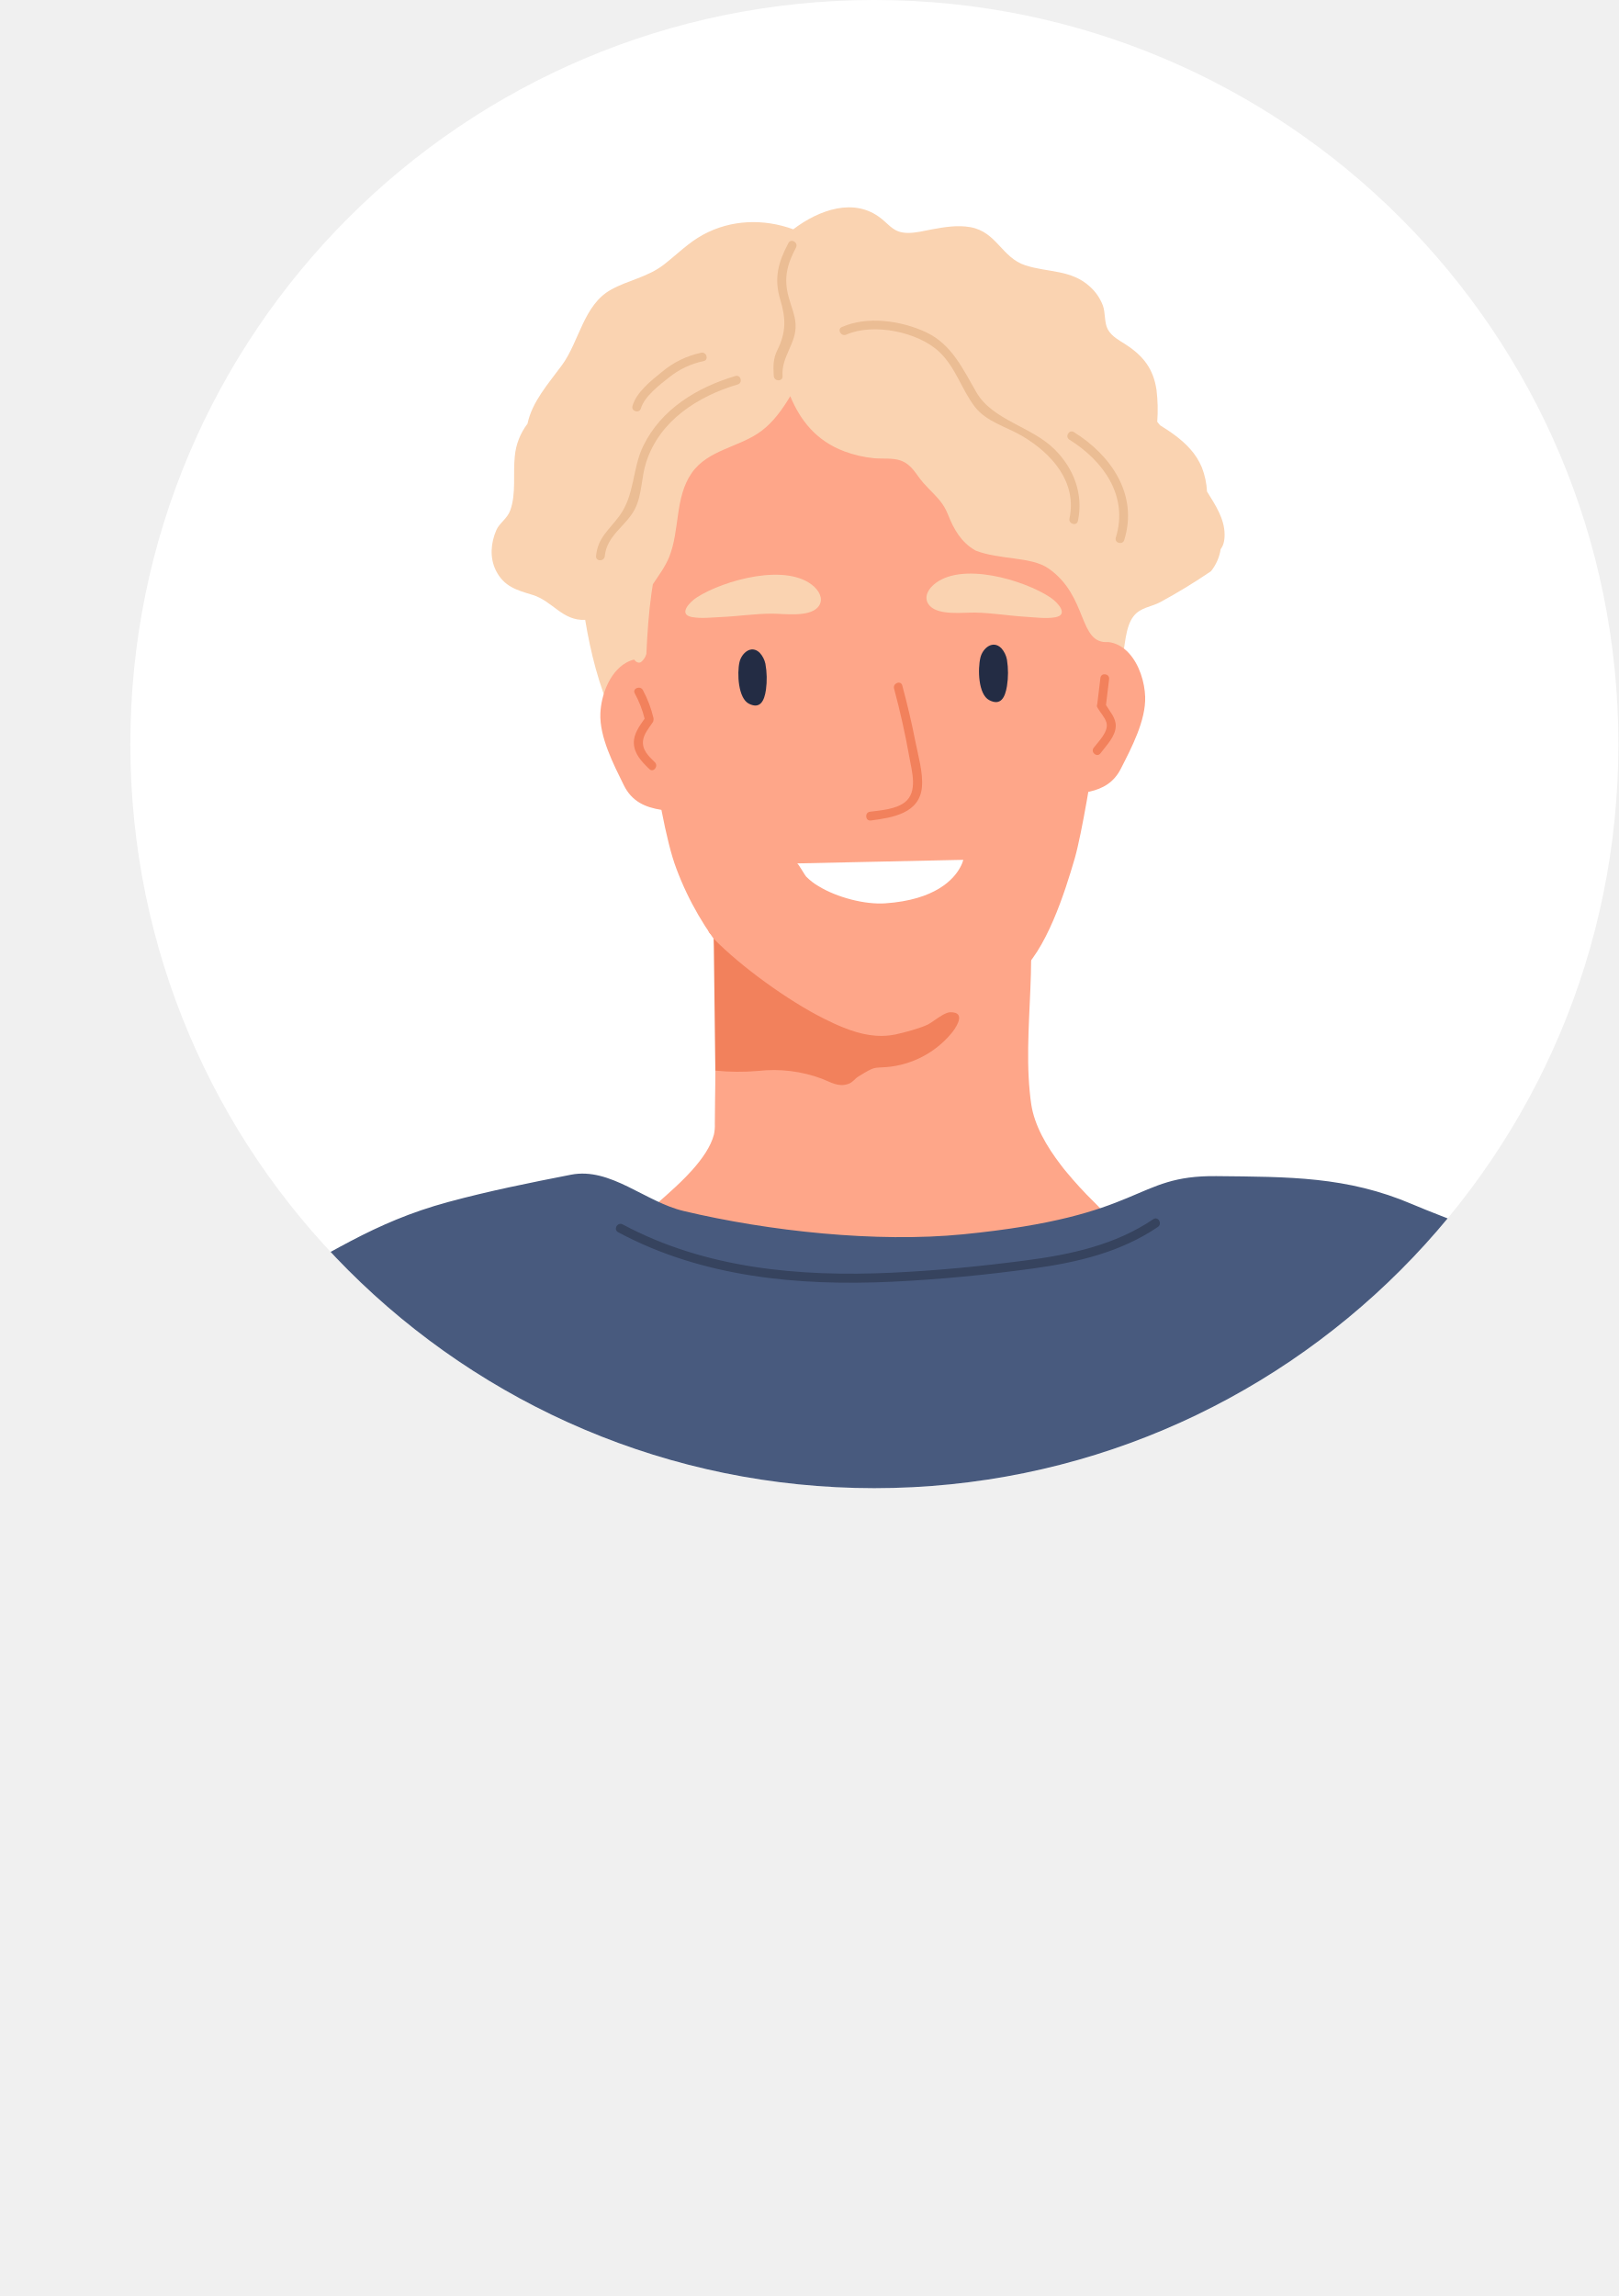
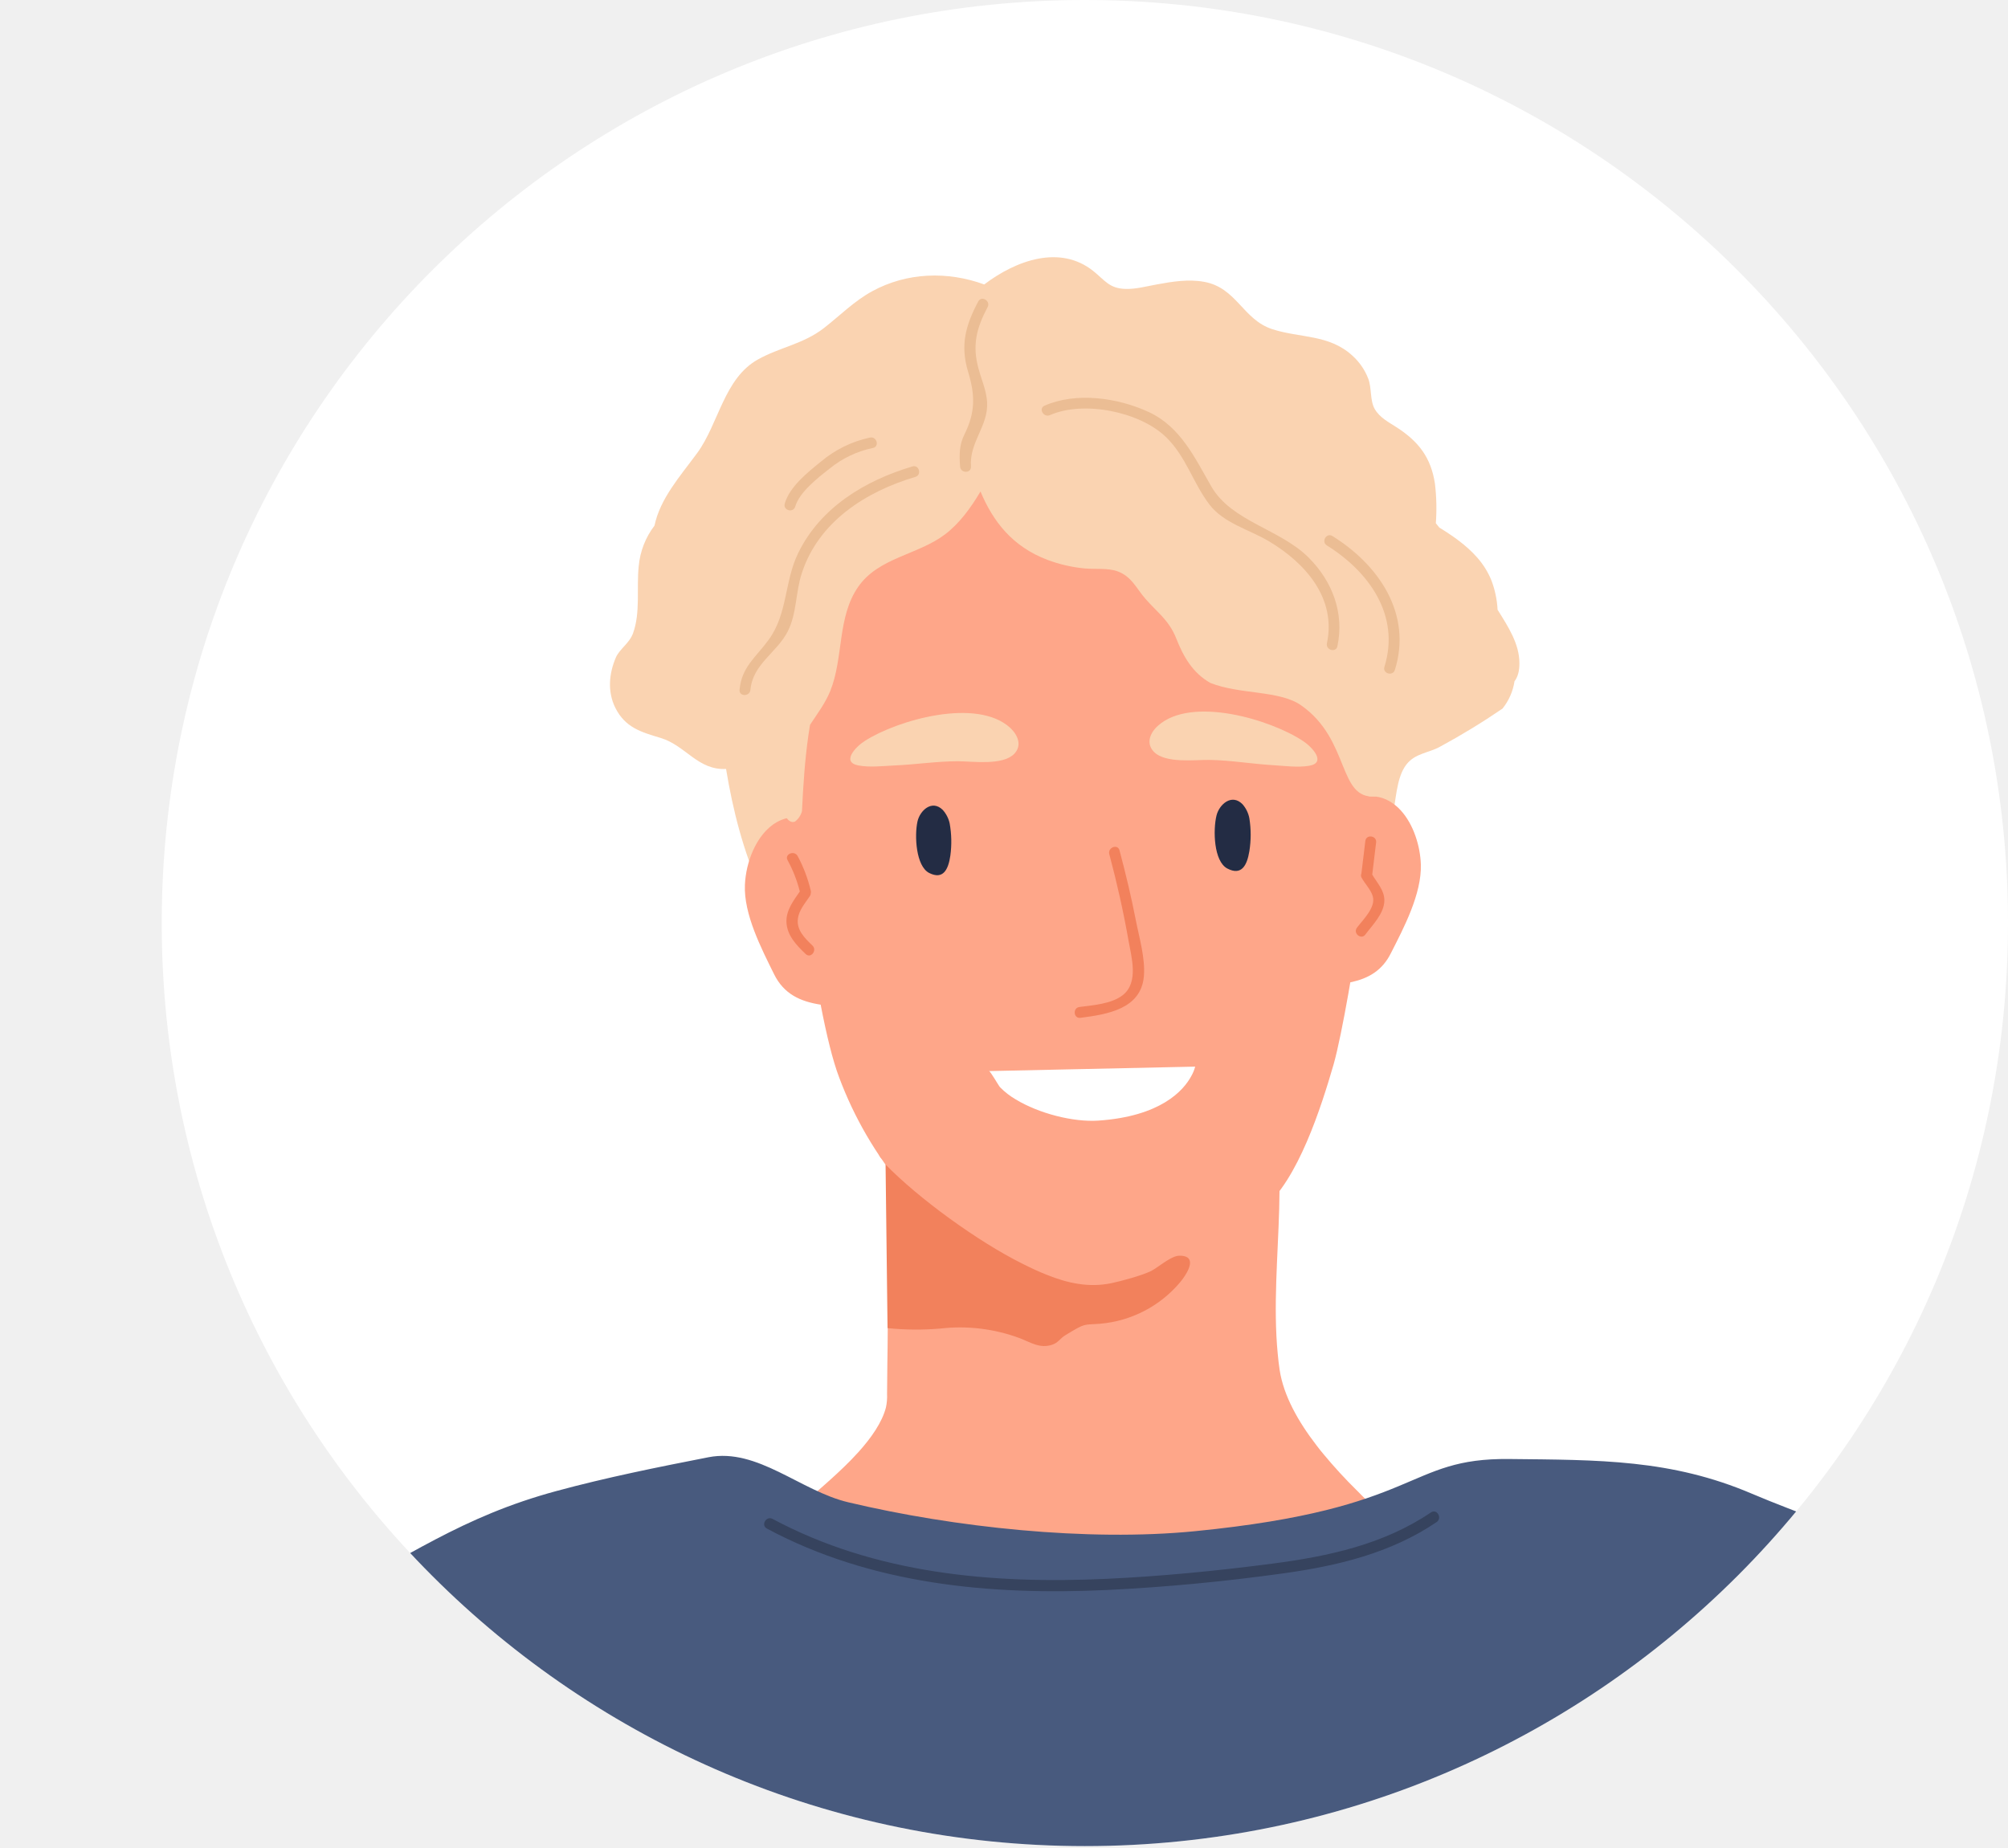
- <svg xmlns="http://www.w3.org/2000/svg" viewBox="0 0 712.64 1010.93">
+ <svg xmlns="http://www.w3.org/2000/svg" viewBox="0 0 712.64 655.84">
  <defs>
    <style>.cls-1{fill:none;}.cls-2{clip-path:url(#clip-path);}.cls-3{fill:#fff;}.cls-4{fill:#fad3b1;}.cls-5{fill:#fea689;}.cls-6{fill:#232c44;}.cls-7{fill:#f2815c;}.cls-8{fill:#ebbd94;}.cls-9{fill:#485a7e;}.cls-10{fill:#36435e;}</style>
-     <clipPath id="clip-path" transform="translate(57.4)">
+     <clipPath id="clip-path" transform="translate(57.4 0)">
      <circle class="cls-1" cx="327.62" cy="327.62" r="327.62" />
    </clipPath>
  </defs>
  <g id="Layer_2" data-name="Layer 2">
    <g id="Layer_1-2" data-name="Layer 1">
      <g class="cls-2">
        <circle class="cls-3" cx="385.02" cy="327.62" r="327.62" />
-         <path class="cls-4" d="M474.09,216.41a33.93,33.93,0,0,0-2.25-10.57,28.33,28.33,0,0,0-5.15-8.14c-3.72-4.19-8.46-7.49-13.27-10.45-.42-.51-.84-1-1.24-1.54a72.38,72.38,0,0,0-.33-14.11c-1.41-9.21-5.79-14.85-13.41-19.82-2.9-1.9-6.21-3.51-8-6.7-1.66-3-1-7.39-2.23-10.63a21.19,21.19,0,0,0-5.71-8.28c-8.27-7.54-18.48-6.14-28.35-9.33-10.47-3.39-12.66-14.76-24.26-16.82-5.61-1-11.22-.08-16.76.94-3.62.65-7.32,1.68-11,1.59-5.87-.14-7.43-3.09-11.52-6.35-11.75-9.4-27.28-3.9-38.71,4.76-13-4.75-27.41-4.32-39.74,2.4-6.41,3.48-11.51,8.7-17.21,13.13-7.3,5.64-15.6,6.77-23.34,11.08-12.08,6.72-13.91,22.78-21.59,33.25-6.14,8.34-13.12,16.11-15.14,25.74a27.82,27.82,0,0,0-5.6,14.39c-.82,7.7.67,16.37-2,23.77-1.3,3.63-4.8,5.61-6.12,8.67-2.44,5.7-3,12.07-.22,17.76,3.55,7.14,9.24,8.7,16.16,10.78,8.87,2.7,13.13,11.51,23.2,11,0,0,0,.09,0,.13,2.41,14.52,6,28.69,12.15,42.6,1,2.23,2,4.44,3.13,6.66a221.81,221.81,0,0,0,22.76,36.4c7.08,9.1,16.24,16,28.06,12.78a1.55,1.55,0,0,0,.58-.31c1,.86,2,1.68,3,2.46,27.72,20.79,64.41,20,97,16.67,14.06-1.43,28.88-3.73,40.69-12.25,10.92-7.89,3.57-11.45,8.14-23.92,3.22-8.8,7.41-18.39,11.75-28.33,1.7-12.18,6-23.55,9.08-35.43,1.44-5.61,1.34-14.29,5.13-19.09,3.08-3.91,7.63-4,11.66-6.14a252.87,252.87,0,0,0,22.42-13.66,20.45,20.45,0,0,0,4.25-9.7c1.12-1.46,1.77-3.52,1.74-6.5C481.8,228.48,477.89,222.49,474.09,216.41ZM231.32,341.83c-2.56-3.94-5-8-7.3-12,5.3,3.83,11.77,6.88,15.87,10.89,8.69,8.5,15.11,18.91,23.7,27.39C248.38,370.67,238.55,353,231.32,341.83Z" transform="translate(57.4)" />
-         <path class="cls-5" d="M424.42,331.86c.13-1.14.25-2.25.37-3.39.35-3.4.68-6.85,1-10.3.18-1.95.34-3.89.5-5.86v0c.42-4.88.81-9.78,1.17-14.67v0c.35-5,.69-9.9,1-14.79a.29.29,0,0,1,0-.16c2.62-43,2.87-81.11,1.31-84.4-6.45-13.61-16.7-19.81-28.42-27.42q-3-2-6.2-4.11c-1.67-1.15-3.39-2.37-5.1-3.65-12.05-9-28.4-10-42.89-9.46-33.65,1.3-66.31,4.72-95.19,23.66a100.49,100.49,0,0,0-11.42,8.62c-1,.89-2,1.8-3,2.75A59.65,59.65,0,0,0,227,202.31a37.78,37.78,0,0,0-4.58,16.24v0c-.56,7.84.49,15.8-.47,24.74,0,.27-.06.56-.07.89-.45,6.73.65,24.75,2.78,45.9.11,1,.21,2.1.31,3.15h0c.38,3.79.8,7.67,1.26,11.58.61,5.26,1.26,10.57,2,15.84.63,4.78,1.3,9.54,2,14.19,0,.3.09.6.13.89.15,1,.3,2,.45,3,.5,3.23,1,6.39,1.56,9.46.48,2.84,1,5.6,1.5,8.25,0,.08,0,.16,0,.24,2.07,10.7,4.27,19.76,6.53,25.69a134,134,0,0,0,22.81,39.19c13.51,15.87,30.81,27.47,51,30.94a77.1,77.1,0,0,0,24.85.19A110.41,110.41,0,0,0,354,449.31c3.23-1,6.39-2.07,9.44-3.32,10.28-4.17,19.1-10.42,27.36-17,12.45-10,20.74-36.21,25.09-51.17C419,366.89,423.82,337.57,424.42,331.86Z" transform="translate(57.4)" />
-         <path class="cls-5" d="M492.09,574.84c-1.72-3.51-6.18-5.22-9.55-6.48-7.65-2.91-15.3-5.4-22.63-9.16-15.26-7.82-23.64-18.1-35.81-30.19a170.72,170.72,0,0,1-11.86-12.92c-.85-1-1.68-2.05-2.48-3.12-6.36-8.25-11.66-17.5-13.06-26.72-.28-1.87-.51-3.8-.68-5.72-1.63-16.65.06-34.76.52-51.56q.09-3.21.11-6.35c.05-13.21-.57-26.65.26-39.84,0,0,.27-4.2.39-6.29.17-2.85-4.25-3.5-4.42-.63-.11,1.56-.19,3.11-.29,4.66-7.81-2.89-24.44-2-33.87-.69-4.19.6-8.09,1.23-11.33,1.67-14,1.86-29.8,3.73-44.91,7.45-13,3.16-31.34,7.69-41.84,14.7-.11-4-.21-8.11-.34-12.17-.08-2.86-4.51-2.28-4.43.58.15,4.92.27,9.84.41,14.78-.35.26-.7.49-1,.77a2.3,2.3,0,0,0,1.14,4c.48.07.81,3.8,1,9.65a2.08,2.08,0,0,0,0,.25c0,1,.06,2.14.08,3.29,0,.44,0,.86,0,1.3s0,1.19,0,1.8c0,1.19,0,2.42.06,3.7a.72.72,0,0,0,0,.21c0,1.82,0,3.7.05,5.63a1.08,1.08,0,0,0,0,.18c0,3.09,0,6.31,0,9.59,0,.25,0,.5,0,.76,0,2.93,0,5.89,0,8.84,0,.17,0,.35,0,.53,0,2,0,4,0,6s0,4.1,0,6c0,.66,0,1.32,0,2,0,4.76-.1,9.14-.14,12.83-.05,5.28-.1,9.1-.1,10.54a18.83,18.83,0,0,1-.4,4.85c-1.37,5.25-5.1,10.63-9.66,15.72q-1.35,1.47-2.76,2.94c-6,6.12-12.74,11.67-17.46,15.92-19.08,17.13-35.45,30.52-61,34.72-2.6.43-2.32,4.18-.05,4.42a1.92,1.92,0,0,0,1.79,1.57c-.67-.08,5.6,10.38,6,10.7,5.68,5.3,14.08,8.86,21,12.17a194.53,194.53,0,0,0,51,16.36c18.1,3.15,36.24,3.14,54.33,1.76,1.36-.09,2.73-.21,4.11-.33,17.82-1.57,35.61-4.36,53.3-6.7,38.28-5,77.08-9,114.43-19.1C477.63,588.22,497.38,585.51,492.09,574.84Z" transform="translate(57.4)" />
-         <path class="cls-6" d="M386,302.11a37,37,0,0,0,0-11.67,10.51,10.51,0,0,0-2.44-5c-3.82-3.88-8.25.06-9.22,4-1.27,5.13-1,16.29,3.85,18.83C383.22,310.89,385.17,307.18,386,302.11Z" transform="translate(57.4)" />
-         <path class="cls-6" d="M279.88,303.68a36.61,36.61,0,0,0-.24-11.41,10.4,10.4,0,0,0-2.5-4.85c-3.81-3.7-8.05.25-8.92,4.13-1.12,5-.58,15.93,4.18,18.31C277.33,312.32,279.16,308.65,279.88,303.68Z" transform="translate(57.4)" />
-         <path class="cls-3" d="M293.6,380.16c.55.08,3.38,5.19,3.95,5.77a26.34,26.34,0,0,0,5.54,4.29c8.14,4.95,20.35,8.12,29.28,7.52,22.18-1.5,30.25-10.68,33-15.77a13.81,13.81,0,0,0,1.4-3.39Z" transform="translate(57.4)" />
-         <path class="cls-7" d="M363.39,446a6.43,6.43,0,0,0-2.34-.31c-1.82,0-4.78,2-7.1,3.63a28.51,28.51,0,0,1-2.77,1.78c-3.4,1.64-10.4,3.55-14.11,4.33-8,1.69-15.61,0-22.91-2.94-3-1.17-5.92-2.56-8.78-4-15.62-7.77-36.74-23.08-48.49-35.16l.7,58.06a99.75,99.75,0,0,0,18.85.14A60.7,60.7,0,0,1,304.6,475c3.81,1.48,7.08,3.72,11.37,2.3,2.25-.73,2.81-2.23,4.74-3.4,7.41-4.51,6.23-3.58,12.39-4.07a41.75,41.75,0,0,0,28.22-14.59C363.48,452.7,367,447.31,363.39,446Z" transform="translate(57.4)" />
-         <path class="cls-5" d="M446.86,306.77c-.21-6.32-2.53-14.16-7.18-19.2a16.63,16.63,0,0,0-3.93-3.18,12.94,12.94,0,0,0-5.05-1.69,11.81,11.81,0,0,0-2.22-.05l-.18,0c-4.63.45-8.81,3.56-12.62,7.06-1.82,1.67.49,4.77,2.31,3.1,2.64-2.41,3.66-3.34,5.5-3.53-3,6.33-2.51,15.79-3.83,21.92-1.36,6.35-2.72,12.6-3.52,18.93a76.58,76.58,0,0,0-.52,15.25.65.65,0,0,0,.06.24c-.66.08-1.31.16-2,.2-2.49.2-2,4,.49,3.84a60.57,60.57,0,0,0,8.26-1.12c5.83-1.34,10.69-4,13.79-10.21C440.81,329.31,447.2,317.24,446.86,306.77Z" transform="translate(57.4)" />
-         <path class="cls-5" d="M239.76,353.48l-2-.2a1.14,1.14,0,0,0,.06-.25,76.71,76.71,0,0,0-.27-14.31c-.7-6.66-2.07-13.21-3.44-19.91-1.25-6.15-.68-15.62-3.58-22,1.83.21,2.82,1.15,5.44,3.59,1.83,1.71,4.16-1.38,2.35-3.06a35.54,35.54,0,0,0-7.2-5.46,14,14,0,0,0-6.52-1.81,11.29,11.29,0,0,0-2.54.28,13.49,13.49,0,0,0-3.74,1.44c-3.84,2.15-6.66,6-8.54,10.24a33.85,33.85,0,0,0-2.81,12c-.46,10.45,5.83,22.58,10.3,31.65,3.53,7.22,9.43,9.78,16.57,10.91a.27.27,0,0,0,.17,0c1.66.27,3.39.46,5.19.62a.11.11,0,0,0,.1,0C241.72,357.43,242.19,353.69,239.76,353.48Z" transform="translate(57.4)" />
-         <path class="cls-7" d="M433.91,319.68c.07-3.67-2.58-6.29-4.3-9.27q.69-5.7,1.37-11.39c.3-2.46-3.52-3-3.82-.54q-.71,5.79-1.4,11.59a1.54,1.54,0,0,0,.09,1.49c1.16,2.11,3.25,4.21,3.94,6.52,1.19,4-3.52,8.37-5.62,11.21-1.48,2,1.55,4.4,3,2.4C429.75,328.24,433.82,324.25,433.91,319.68Z" transform="translate(57.4)" />
-         <path class="cls-7" d="M230.94,335.6c-2.71-2.6-5.71-5.48-5.17-9.56.39-3,2.6-5.53,4.26-8a1.85,1.85,0,0,0,.32-1,1.73,1.73,0,0,0,0-.88,50.21,50.21,0,0,0-4.66-12.31c-1.17-2.16-4.76-.73-3.58,1.46a46.29,46.29,0,0,1,4.34,11.11c-2.26,3.25-4.87,6.68-4.74,10.79.15,4.78,3.57,8.28,6.82,11.4C230.34,340.36,232.72,337.31,230.94,335.6Z" transform="translate(57.4)" />
-         <path class="cls-4" d="M301.16,258.37c-11.76-10.89-40-2.84-51.59,4.58-3.5,2.24-8.38,7.58-2.34,8.73,4.09.77,8.77.18,12.89,0,7.44-.32,15-1.49,22.41-1.49,5.24,0,15.82,1.61,20-2.6C305.37,264.67,303.94,261,301.16,258.37Z" transform="translate(57.4)" />
-         <path class="cls-4" d="M352.07,266.79c4.07,4.28,14.68,2.84,19.92,2.93,7.44.13,14.95,1.42,22.39,1.86,4.11.25,8.78.91,12.88.21,6.06-1.05,1.27-6.47-2.2-8.77-11.45-7.61-39.57-16.12-51.5-5.43C350.73,260.12,349.25,263.83,352.07,266.79Z" transform="translate(57.4)" />
-         <path class="cls-7" d="M345.68,326.5c-1.62-8.31-3.59-16.52-5.77-24.69-.64-2.4-4.26-1-3.62,1.36,2.71,10.13,5,20.34,6.82,30.66,1,5.73,3.74,14.86-2.05,19.38-4,3.13-10.6,3.58-15.36,4.2-2.47.32-2.12,4.17.35,3.85,9.6-1.24,21.46-3.14,22.51-14.68C349.13,340.22,346.89,332.71,345.68,326.5Z" transform="translate(57.4)" />
-         <path class="cls-4" d="M445.62,261.3c-1.08.27-13.72,21.3-14.92,21.39-13.44,1.07-8.78-20.07-26.35-32.36-7.67-5.37-21.59-3.75-32.19-7.93-6.33-3.61-9.57-9.34-12.14-15.87a23.44,23.44,0,0,0-2.3-4.39c-2.35-3.5-5.31-5.86-8.58-9.58s-4.92-8-10-9.8c-3.33-1.21-8-.67-11.61-1a51.93,51.93,0,0,1-13.23-3.06C301.92,194,295,185.06,290.58,174.45c-3.5,5.88-7.51,11.4-12.67,15.28-9.64,7.26-23.47,8.13-30.72,18.53-7.51,10.76-5.16,25.18-9.93,37-1.78,4.38-4.61,8.08-7.18,12-.2,1.21-.38,2.45-.57,3.66-1.27,8.92-1.86,17.94-2.29,27a6.9,6.9,0,0,1-2.46,3.67c-3,1.31-5-5.16-5.3-7.06-.55-3.36,0-6.84.43-10.2,0-2.55,0-5.1.16-7.67q.07-1.31.18-2.61c-1,.73-2.65.6-2.93-1-2.14-12.4-6.81-26.7-4.51-39.36,1.81-10,7.56-18.3,14-25.9a49.6,49.6,0,0,1,7.4-16.81c9-12.92,23.4-20.55,36.61-28.36s24.72-16.67,39.7-8.16c11-1.3,22.52-.47,33.4,0,14,.58,28.38,1.24,42.16,4a69.64,69.64,0,0,1,32.47,15.92c4.34,3.71,10.54,8.34,13.53,13.35,2.79,4.68,1.89,10.08,4.36,14.95s6.27,8.75,7.85,14.26c1.54,5.36,1.49,11,1.39,16.59a58,58,0,0,1-2.3,16c-1.83,6.17-2,11.06.32,17.18C444.31,258.34,445,259.79,445.62,261.3Z" transform="translate(57.4)" />
-         <path class="cls-8" d="M292.92,142.69c-.25-4.1-1.94-7.8-3-11.7-2.34-8.35-.83-14.4,3.19-22,1.16-2.19-2.16-4.18-3.33-2-4.5,8.5-6.46,15.51-3.59,25,2.48,8.16,2.63,14.27-1.29,22.16-1.89,3.79-1.86,7.19-1.57,11.44.17,2.46,4,2.51,3.87,0C286.56,156.88,293.44,151.2,292.92,142.69Z" transform="translate(57.4)" />
-         <path class="cls-8" d="M266.43,165.55c-16.79,5-32.61,14.49-40.54,30.72-4.95,10.13-3.69,21.47-10.49,30.81-4.53,6.21-9.6,9.64-10.33,17.75-.22,2.48,3.64,2.49,3.86,0,.83-9.15,9.4-13.2,13.23-20.7,3.26-6.41,2.77-13.92,5-20.67,5.93-18.31,22.76-29,40.32-34.2C269.8,168.58,268.82,164.84,266.43,165.55Z" transform="translate(57.4)" />
-         <path class="cls-8" d="M251.38,155.3a39.85,39.85,0,0,0-17.49,8.59c-4.67,3.77-11.07,8.87-12.78,14.85-.69,2.4,3,3.45,3.72,1.06,1.47-5.15,8.24-10.39,12.29-13.55A35.78,35.78,0,0,1,252.38,159C254.81,158.55,253.82,154.82,251.38,155.3Z" transform="translate(57.4)" />
-         <path class="cls-8" d="M407.05,197.92c-10.11-10.14-27.37-12.82-34.53-25.22-5.89-10.21-10.89-21.18-22.21-26.45-11-5.11-25.81-7.19-37-2.26-2.27,1-.34,4.34,1.92,3.35,11.93-5.24,31.69-1.26,41.06,7.68,7.24,6.92,9.67,16.39,15.57,24.09,5.08,6.64,14.12,8.84,21.07,13,12.86,7.66,24,20.13,20.6,36.19-.52,2.43,3.2,3.5,3.72,1.06C419.74,217.55,415.46,206.34,407.05,197.92Z" transform="translate(57.4)" />
-         <path class="cls-8" d="M415.49,190.26c-2.12-1.32-4.09,2-2,3.32,14.94,9.32,26.13,24.81,20.44,43.12-.74,2.38,3,3.43,3.72,1.06C443.85,217.87,431.93,200.51,415.49,190.26Z" transform="translate(57.4)" />
-         <path class="cls-9" d="M-42.66,641.25c16.53,4.73,33.3,8.64,50.2,11.86q12.71,2.43,25.51,4.36c2.75.41,5.78,1.11,8.55,1.24-.3,0-6.45-.82-2.28-.31s8.6,1.07,12.9,1.56c61.67,6.95,123.85,7,185.83,6.5,61.15-.53,122.31.1,183.46-.51,31.75-.32,63.5-1.23,95.18-3.5,15.79-1.13,31.56-2.61,47.28-4.54l4.36-.56,2.26-.32q5.07-.74,10.14-1.54,11.5-1.82,22.94-4,15-2.94,29.89-6.71-3.31-28.34-7.94-56.55c-1.86-11.45-.79-30.63-12.31-37.1-15.15-8.52-32.91-14.12-48.9-20.94-28.74-12.28-54.35-12-86.12-12.34-37.1-.42-30.75,17.65-111.6,25.62-38.15,3.76-85.56-1.35-123-10.25-17-4-32.23-19.39-49.64-16-18.1,3.54-36.18,7.17-54,12-33.63,9.1-52.69,23.43-83.88,39.51C14.38,590.26-25.9,615.79-57.4,636.76-52.51,638.32-47.6,639.83-42.66,641.25Z" transform="translate(57.4)" />
-         <path class="cls-9" d="M639.31,718.87c0-.82,0-1.65-.07-2.47-7.11,1.58-14.23,3-21.36,4.34Q628.59,719.84,639.31,718.87Z" transform="translate(57.4)" />
-         <path class="cls-9" d="M433.6,1010.93c3.95-.45,7.91-.88,11.86-1.37q4.23-.51,8.46-1.07l.48-.06.45-.06q-15-.81-29.93-1.75-15.18,1.49-30.38,2.71Q414.07,1010.08,433.6,1010.93Z" transform="translate(57.4)" />
-         <path class="cls-10" d="M450.44,536.81c-16.78,11.36-36.36,15.57-56.17,18.16-19.56,2.55-39.28,4.5-59,5.41-40.65,1.87-82.06-1.77-118.48-21.27-2.26-1.2-4.27,2.23-2,3.44,37,19.82,79.13,23.71,120.49,21.8,20.86-1,41.77-3,62.46-5.87,19.35-2.67,38.34-7.15,54.71-18.24C454.56,538.81,452.57,535.37,450.44,536.81Z" transform="translate(57.4)" />
+         <path class="cls-4" d="M474.09,216.41a33.93,33.93,0,0,0-2.25-10.57,28.33,28.33,0,0,0-5.15-8.14c-3.72-4.19-8.46-7.49-13.27-10.45-.42-.51-.84-1-1.24-1.54a72.38,72.38,0,0,0-.33-14.11c-1.41-9.21-5.79-14.85-13.41-19.82-2.9-1.9-6.21-3.51-8-6.7-1.66-3-1-7.39-2.23-10.63a21.19,21.19,0,0,0-5.71-8.28c-8.27-7.54-18.48-6.14-28.35-9.33-10.47-3.39-12.66-14.76-24.26-16.82-5.61-1-11.22-.08-16.76.94-3.62.65-7.32,1.68-11,1.59-5.87-.14-7.43-3.09-11.52-6.35-11.75-9.4-27.28-3.9-38.71,4.76-13-4.75-27.41-4.32-39.74,2.4-6.41,3.48-11.51,8.7-17.21,13.13-7.3,5.64-15.6,6.77-23.34,11.08-12.08,6.72-13.91,22.78-21.59,33.25-6.14,8.34-13.12,16.11-15.14,25.74a27.82,27.82,0,0,0-5.6,14.39c-.82,7.7.67,16.37-2,23.77-1.3,3.63-4.8,5.61-6.12,8.67-2.44,5.7-3,12.07-.22,17.76,3.55,7.14,9.24,8.7,16.16,10.78,8.87,2.7,13.13,11.51,23.2,11,0,0,0,.09,0,.13,2.41,14.52,6,28.69,12.15,42.6,1,2.23,2,4.44,3.13,6.66a221.81,221.81,0,0,0,22.76,36.4c7.08,9.1,16.24,16,28.06,12.78a1.55,1.55,0,0,0,.58-.31c1,.86,2,1.68,3,2.46,27.72,20.79,64.41,20,97,16.67,14.06-1.43,28.88-3.73,40.69-12.25,10.92-7.89,3.57-11.45,8.14-23.92,3.22-8.8,7.41-18.39,11.75-28.33,1.7-12.18,6-23.55,9.08-35.43,1.44-5.61,1.34-14.29,5.13-19.09,3.08-3.91,7.63-4,11.66-6.14a252.87,252.87,0,0,0,22.42-13.66,20.45,20.45,0,0,0,4.25-9.7c1.12-1.46,1.77-3.52,1.74-6.5C481.8,228.48,477.89,222.49,474.09,216.41ZM231.32,341.83c-2.56-3.94-5-8-7.3-12,5.3,3.83,11.77,6.88,15.87,10.89,8.69,8.5,15.11,18.91,23.7,27.39C248.38,370.67,238.55,353,231.32,341.83Z" transform="translate(57.4 0)" />
+         <path class="cls-5" d="M424.42,331.86c.13-1.14.25-2.25.37-3.39.35-3.4.68-6.85,1-10.3.18-1.95.34-3.89.5-5.86v0c.42-4.88.81-9.78,1.17-14.67v0c.35-5,.69-9.9,1-14.79a.29.29,0,0,1,0-.16c2.62-43,2.87-81.11,1.31-84.4-6.45-13.61-16.7-19.81-28.42-27.42q-3-2-6.2-4.11c-1.67-1.15-3.39-2.37-5.1-3.65-12.05-9-28.4-10-42.89-9.46-33.65,1.3-66.31,4.72-95.19,23.66a100.49,100.49,0,0,0-11.42,8.62c-1,.89-2,1.8-3,2.75A59.65,59.65,0,0,0,227,202.31a37.78,37.78,0,0,0-4.58,16.24v0c-.56,7.84.49,15.8-.47,24.74,0,.27-.06.56-.07.89-.45,6.73.65,24.75,2.78,45.9.11,1,.21,2.1.31,3.15h0c.38,3.79.8,7.67,1.26,11.58.61,5.26,1.26,10.57,2,15.84.63,4.78,1.3,9.54,2,14.19,0,.3.09.6.13.89.15,1,.3,2,.45,3,.5,3.23,1,6.39,1.56,9.46.48,2.84,1,5.6,1.5,8.25,0,.08,0,.16,0,.24,2.07,10.7,4.27,19.76,6.53,25.69a134,134,0,0,0,22.81,39.19c13.51,15.87,30.81,27.47,51,30.94a77.1,77.1,0,0,0,24.85.19A110.41,110.41,0,0,0,354,449.31c3.23-1,6.39-2.07,9.44-3.32,10.28-4.17,19.1-10.42,27.36-17,12.45-10,20.74-36.21,25.09-51.17C419,366.89,423.82,337.57,424.42,331.86Z" transform="translate(57.4 0)" />
+         <path class="cls-5" d="M166,573.33a1.92,1.92,0,0,0,1.79,1.57c-.67-.08,5.6,10.38,6,10.7,5.68,5.3,14.08,8.86,21,12.17a194.53,194.53,0,0,0,51,16.36c18.1,3.15,36.24,3.14,54.33,1.76,1.36-.09,2.73-.21,4.11-.33,17.82-1.57,35.61-4.36,53.3-6.7,38.28-5,77.08-9,114.43-19.1,5.72-1.54,25.47-4.25,20.18-14.92-1.72-3.51-6.18-5.22-9.55-6.48-7.65-2.91-15.3-5.4-22.63-9.16-15.26-7.82-23.64-18.1-35.81-30.19a170.72,170.72,0,0,1-11.86-12.92c-.85-1-1.68-2.05-2.48-3.12-6.36-8.25-11.66-17.5-13.06-26.72-.28-1.87-.51-3.8-.68-5.72-1.63-16.65.06-34.76.52-51.56q.09-3.21.11-6.35c.05-13.21-.57-26.65.26-39.84,0,0,.27-4.2.39-6.29.17-2.85-4.25-3.5-4.42-.63-.11,1.56-.19,3.11-.29,4.66-7.81-2.89-24.44-2-33.87-.69-4.19.6-8.09,1.23-11.33,1.67-14,1.86-29.8,3.73-44.91,7.45-13,3.16-31.34,7.69-41.84,14.7-.11-4-.21-8.11-.34-12.17-.08-2.86-4.51-2.28-4.43.58.15,4.92.27,9.84.41,14.78-.35.26-.7.49-1,.77a2.3,2.3,0,0,0,1.14,4c.48.07.81,3.8,1,9.65a2.08,2.08,0,0,0,0,.25c0,1,.06,2.14.08,3.29,0,.44,0,.86,0,1.3s0,1.19,0,1.8c0,1.19,0,2.42.06,3.7a.72.72,0,0,0,0,.21c0,1.82,0,3.7.05,5.63a1.08,1.08,0,0,0,0,.18c0,3.09,0,6.31,0,9.59,0,.25,0,.5,0,.76,0,2.93,0,5.89,0,8.84,0,.17,0,.35,0,.53,0,2,0,4,0,6s0,4.1,0,6c0,.66,0,1.32,0,2,0,4.76-.1,9.14-.14,12.83-.05,5.28-.1,9.1-.1,10.54a18.83,18.83,0,0,1-.4,4.85c-1.37,5.25-5.1,10.63-9.66,15.72q-1.35,1.47-2.76,2.94c-6,6.12-12.74,11.67-17.46,15.92-19.08,17.13-35.45,30.52-61,34.72C163.45,569.34,163.73,573.09,166,573.33Z" transform="translate(57.4 0)" />
+         <path class="cls-6" d="M386,302.11a37,37,0,0,0,0-11.67,10.51,10.51,0,0,0-2.44-5c-3.82-3.88-8.25.06-9.22,4-1.27,5.13-1,16.29,3.85,18.83C383.22,310.89,385.17,307.18,386,302.11Z" transform="translate(57.4 0)" />
+         <path class="cls-6" d="M279.88,303.68a36.61,36.61,0,0,0-.24-11.41,10.4,10.4,0,0,0-2.5-4.85c-3.81-3.7-8.05.25-8.92,4.13-1.12,5-.58,15.93,4.18,18.31C277.33,312.32,279.16,308.65,279.88,303.68Z" transform="translate(57.4 0)" />
+         <path class="cls-3" d="M293.6,380.16c.55.08,3.38,5.19,3.95,5.77a26.34,26.34,0,0,0,5.54,4.29c8.14,4.95,20.35,8.12,29.28,7.52,22.18-1.5,30.25-10.68,33-15.77a13.81,13.81,0,0,0,1.4-3.39Z" transform="translate(57.4 0)" />
+         <path class="cls-7" d="M363.39,446a6.43,6.43,0,0,0-2.34-.31c-1.82,0-4.78,2-7.1,3.63a28.51,28.51,0,0,1-2.77,1.78c-3.4,1.64-10.4,3.55-14.11,4.33-8,1.69-15.61,0-22.91-2.94-3-1.17-5.92-2.56-8.78-4-15.62-7.77-36.74-23.08-48.49-35.16l.7,58.06a99.75,99.75,0,0,0,18.85.14A60.7,60.7,0,0,1,304.6,475c3.81,1.48,7.08,3.72,11.37,2.3,2.25-.73,2.81-2.23,4.74-3.4,7.41-4.51,6.23-3.58,12.39-4.07a41.75,41.75,0,0,0,28.22-14.59C363.48,452.7,367,447.31,363.39,446Z" transform="translate(57.4 0)" />
+         <path class="cls-5" d="M446.86,306.77c-.21-6.32-2.53-14.16-7.18-19.2a16.63,16.63,0,0,0-3.93-3.18,12.94,12.94,0,0,0-5.05-1.69,11.81,11.81,0,0,0-2.22-.05l-.18,0c-4.63.45-8.81,3.56-12.62,7.06-1.82,1.67.49,4.77,2.31,3.1,2.64-2.41,3.66-3.34,5.5-3.53-3,6.33-2.51,15.79-3.83,21.92-1.36,6.35-2.72,12.6-3.52,18.93a76.58,76.58,0,0,0-.52,15.25.65.65,0,0,0,.06.24c-.66.08-1.31.16-2,.2-2.49.2-2,4,.49,3.84a60.57,60.57,0,0,0,8.26-1.12c5.83-1.34,10.69-4,13.79-10.21C440.81,329.31,447.2,317.24,446.86,306.77Z" transform="translate(57.4 0)" />
+         <path class="cls-5" d="M239.76,353.48l-2-.2a1.14,1.14,0,0,0,.06-.25,76.71,76.71,0,0,0-.27-14.31c-.7-6.66-2.07-13.21-3.44-19.91-1.25-6.15-.68-15.62-3.58-22,1.83.21,2.82,1.15,5.44,3.59,1.83,1.71,4.16-1.38,2.35-3.06a35.54,35.54,0,0,0-7.2-5.46,14,14,0,0,0-6.52-1.81,11.29,11.29,0,0,0-2.54.28,13.49,13.49,0,0,0-3.74,1.44c-3.84,2.15-6.66,6-8.54,10.24a33.85,33.85,0,0,0-2.81,12c-.46,10.45,5.83,22.58,10.3,31.65,3.53,7.22,9.43,9.78,16.57,10.91a.27.27,0,0,0,.17,0c1.66.27,3.39.46,5.19.62a.11.11,0,0,0,.1,0C241.72,357.43,242.19,353.69,239.76,353.48Z" transform="translate(57.4 0)" />
+         <path class="cls-7" d="M433.91,319.68c.07-3.67-2.58-6.29-4.3-9.27q.69-5.7,1.37-11.39c.3-2.46-3.52-3-3.82-.54q-.71,5.79-1.4,11.59a1.54,1.54,0,0,0,.09,1.49c1.16,2.11,3.25,4.21,3.94,6.52,1.19,4-3.52,8.37-5.62,11.21-1.48,2,1.55,4.4,3,2.4C429.75,328.24,433.82,324.25,433.91,319.68Z" transform="translate(57.4 0)" />
+         <path class="cls-7" d="M230.94,335.6c-2.71-2.6-5.71-5.48-5.17-9.56.39-3,2.6-5.53,4.26-8a1.85,1.85,0,0,0,.32-1,1.73,1.73,0,0,0,0-.88,50.21,50.21,0,0,0-4.66-12.31c-1.17-2.16-4.76-.73-3.58,1.46a46.29,46.29,0,0,1,4.34,11.11c-2.26,3.25-4.87,6.68-4.74,10.79.15,4.78,3.57,8.28,6.82,11.4C230.34,340.36,232.72,337.31,230.94,335.6Z" transform="translate(57.4 0)" />
+         <path class="cls-4" d="M301.16,258.37c-11.76-10.89-40-2.84-51.59,4.58-3.5,2.24-8.38,7.58-2.34,8.73,4.09.77,8.77.18,12.89,0,7.44-.32,15-1.49,22.41-1.49,5.24,0,15.82,1.61,20-2.6C305.37,264.67,303.94,261,301.16,258.37Z" transform="translate(57.4 0)" />
+         <path class="cls-4" d="M352.07,266.79c4.07,4.28,14.68,2.84,19.92,2.93,7.44.13,14.95,1.42,22.39,1.86,4.11.25,8.78.91,12.88.21,6.06-1.05,1.27-6.47-2.2-8.77-11.45-7.61-39.57-16.12-51.5-5.43C350.73,260.12,349.25,263.83,352.07,266.79Z" transform="translate(57.4 0)" />
+         <path class="cls-7" d="M345.68,326.5c-1.62-8.31-3.59-16.52-5.77-24.69-.64-2.4-4.26-1-3.62,1.36,2.71,10.13,5,20.34,6.82,30.66,1,5.73,3.74,14.86-2.05,19.38-4,3.13-10.6,3.58-15.36,4.2-2.47.32-2.12,4.17.35,3.85,9.6-1.24,21.46-3.14,22.51-14.68C349.13,340.22,346.89,332.71,345.68,326.5Z" transform="translate(57.4 0)" />
+         <path class="cls-4" d="M445.62,261.3c-1.08.27-13.72,21.3-14.92,21.39-13.44,1.07-8.78-20.07-26.35-32.36-7.67-5.37-21.59-3.75-32.19-7.93-6.33-3.61-9.57-9.34-12.14-15.87a23.44,23.44,0,0,0-2.3-4.39c-2.35-3.5-5.31-5.86-8.58-9.58s-4.92-8-10-9.8c-3.33-1.21-8-.67-11.61-1a51.93,51.93,0,0,1-13.23-3.06C301.92,194,295,185.06,290.58,174.45c-3.5,5.88-7.51,11.4-12.67,15.28-9.64,7.26-23.47,8.13-30.72,18.53-7.51,10.76-5.16,25.18-9.93,37-1.78,4.38-4.61,8.08-7.18,12-.2,1.21-.38,2.45-.57,3.66-1.27,8.92-1.86,17.94-2.29,27a6.9,6.9,0,0,1-2.46,3.67c-3,1.31-5-5.16-5.3-7.06-.55-3.36,0-6.84.43-10.2,0-2.55,0-5.1.16-7.67q.07-1.31.18-2.61c-1,.73-2.65.6-2.93-1-2.14-12.4-6.81-26.7-4.51-39.36,1.81-10,7.56-18.3,14-25.9a49.6,49.6,0,0,1,7.4-16.81c9-12.92,23.4-20.55,36.61-28.36s24.72-16.67,39.7-8.16c11-1.3,22.52-.47,33.4,0,14,.58,28.38,1.24,42.16,4a69.64,69.64,0,0,1,32.47,15.92c4.34,3.71,10.54,8.34,13.53,13.35,2.79,4.68,1.89,10.08,4.36,14.95s6.27,8.75,7.85,14.26c1.54,5.36,1.49,11,1.39,16.59a58,58,0,0,1-2.3,16c-1.83,6.17-2,11.06.32,17.18C444.31,258.34,445,259.79,445.62,261.3Z" transform="translate(57.4 0)" />
+         <path class="cls-8" d="M292.92,142.69c-.25-4.1-1.94-7.8-3-11.7-2.34-8.35-.83-14.4,3.19-22,1.16-2.19-2.16-4.18-3.33-2-4.5,8.5-6.46,15.51-3.59,25,2.48,8.16,2.63,14.27-1.29,22.16-1.89,3.79-1.86,7.19-1.57,11.44.17,2.46,4,2.51,3.87,0C286.56,156.88,293.44,151.2,292.92,142.69Z" transform="translate(57.4 0)" />
+         <path class="cls-8" d="M266.43,165.55c-16.79,5-32.61,14.49-40.54,30.72-4.95,10.13-3.69,21.47-10.49,30.81-4.53,6.21-9.6,9.64-10.33,17.75-.22,2.48,3.64,2.49,3.86,0,.83-9.15,9.4-13.2,13.23-20.7,3.26-6.41,2.77-13.92,5-20.67,5.93-18.31,22.76-29,40.32-34.2C269.8,168.58,268.82,164.84,266.43,165.55Z" transform="translate(57.4 0)" />
+         <path class="cls-8" d="M251.38,155.3a39.85,39.85,0,0,0-17.49,8.59c-4.67,3.77-11.07,8.87-12.78,14.85-.69,2.4,3,3.45,3.72,1.06,1.47-5.15,8.24-10.39,12.29-13.55A35.78,35.78,0,0,1,252.38,159C254.81,158.55,253.82,154.82,251.38,155.3Z" transform="translate(57.4 0)" />
+         <path class="cls-8" d="M407.05,197.92c-10.11-10.14-27.37-12.82-34.53-25.22-5.89-10.21-10.89-21.18-22.21-26.45-11-5.11-25.81-7.19-37-2.26-2.27,1-.34,4.34,1.92,3.35,11.93-5.24,31.69-1.26,41.06,7.68,7.24,6.92,9.67,16.39,15.57,24.09,5.08,6.64,14.12,8.84,21.07,13,12.86,7.66,24,20.13,20.6,36.19-.52,2.43,3.2,3.5,3.72,1.06C419.74,217.55,415.46,206.34,407.05,197.92Z" transform="translate(57.4 0)" />
+         <path class="cls-8" d="M415.49,190.26c-2.12-1.32-4.09,2-2,3.32,14.94,9.32,26.13,24.81,20.44,43.12-.74,2.38,3,3.43,3.72,1.06C443.85,217.87,431.93,200.51,415.49,190.26Z" transform="translate(57.4 0)" />
+         <path class="cls-9" d="M7.54,653.11q7.65,1.47,15.33,2.73H578.43c.77-.12,1.54-.22,2.3-.35q11.5-1.82,22.94-4,15-2.94,29.89-6.71-3.31-28.34-7.94-56.55c-1.86-11.45-.79-30.63-12.31-37.1-15.15-8.52-32.91-14.12-48.9-20.94-28.74-12.28-54.35-12-86.12-12.34-37.1-.42-30.75,17.65-111.6,25.62-38.15,3.76-85.56-1.35-123-10.25-17-4-32.23-19.39-49.64-16-18.1,3.54-36.18,7.17-54,12-33.63,9.1-52.69,23.43-83.88,39.51C14.38,590.26-25.9,615.79-57.4,636.76c4.89,1.56,9.8,3.07,14.74,4.49C-26.13,646-9.36,649.89,7.54,653.11Z" transform="translate(57.4 0)" />
+         <path class="cls-10" d="M450.44,536.81c-16.78,11.36-36.36,15.57-56.17,18.16-19.56,2.55-39.28,4.5-59,5.41-40.65,1.87-82.06-1.77-118.48-21.27-2.26-1.2-4.27,2.23-2,3.44,37,19.82,79.13,23.71,120.49,21.8,20.86-1,41.77-3,62.46-5.87,19.35-2.67,38.34-7.15,54.71-18.24C454.56,538.81,452.57,535.37,450.44,536.81Z" transform="translate(57.4 0)" />
      </g>
    </g>
  </g>
</svg>
